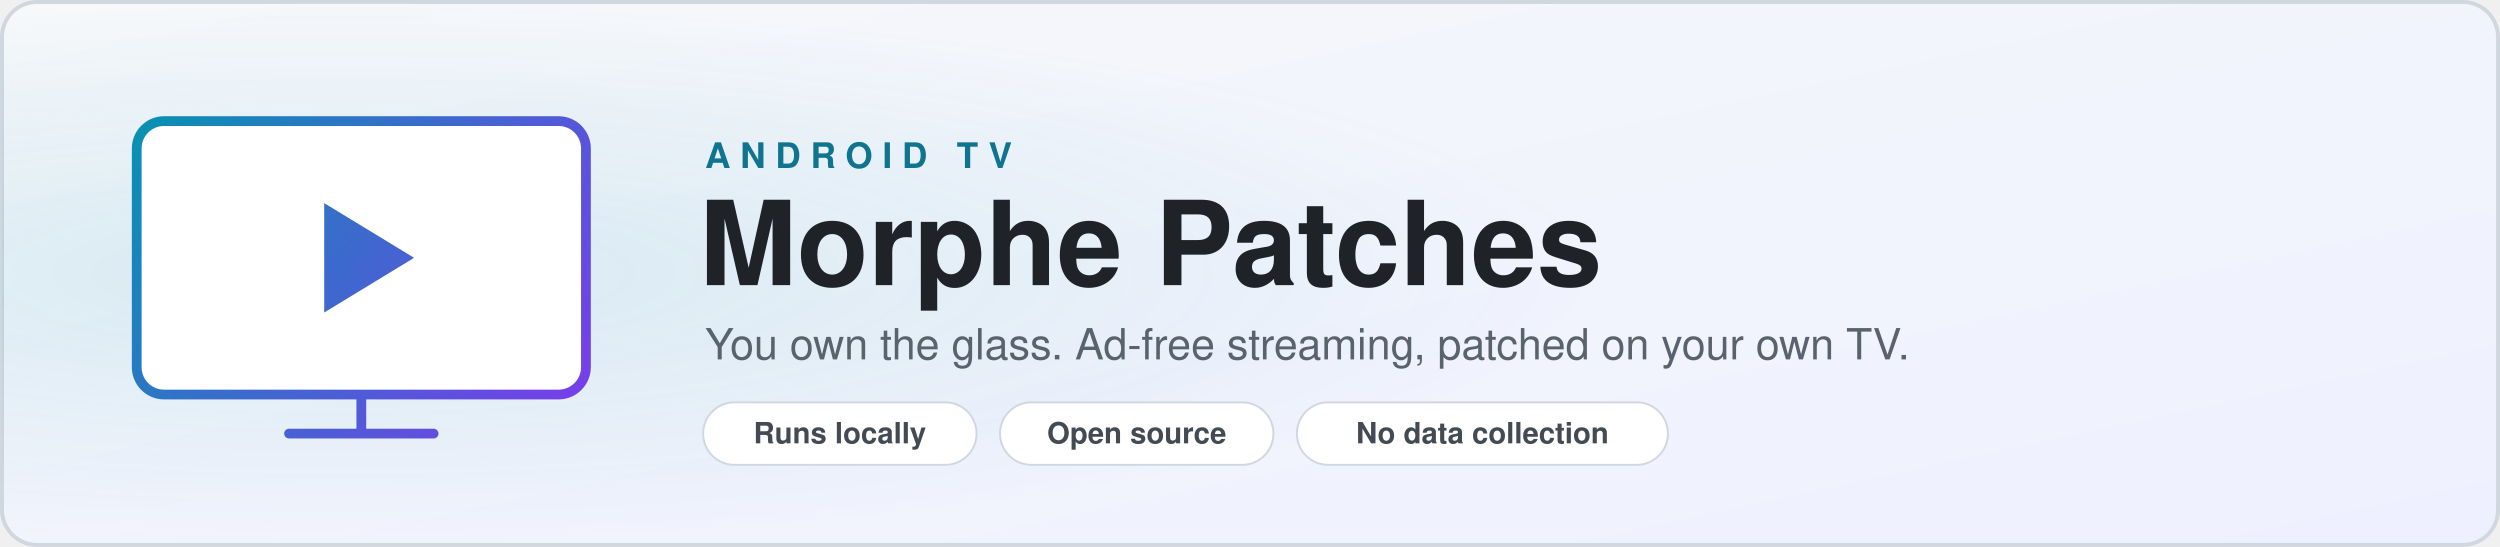
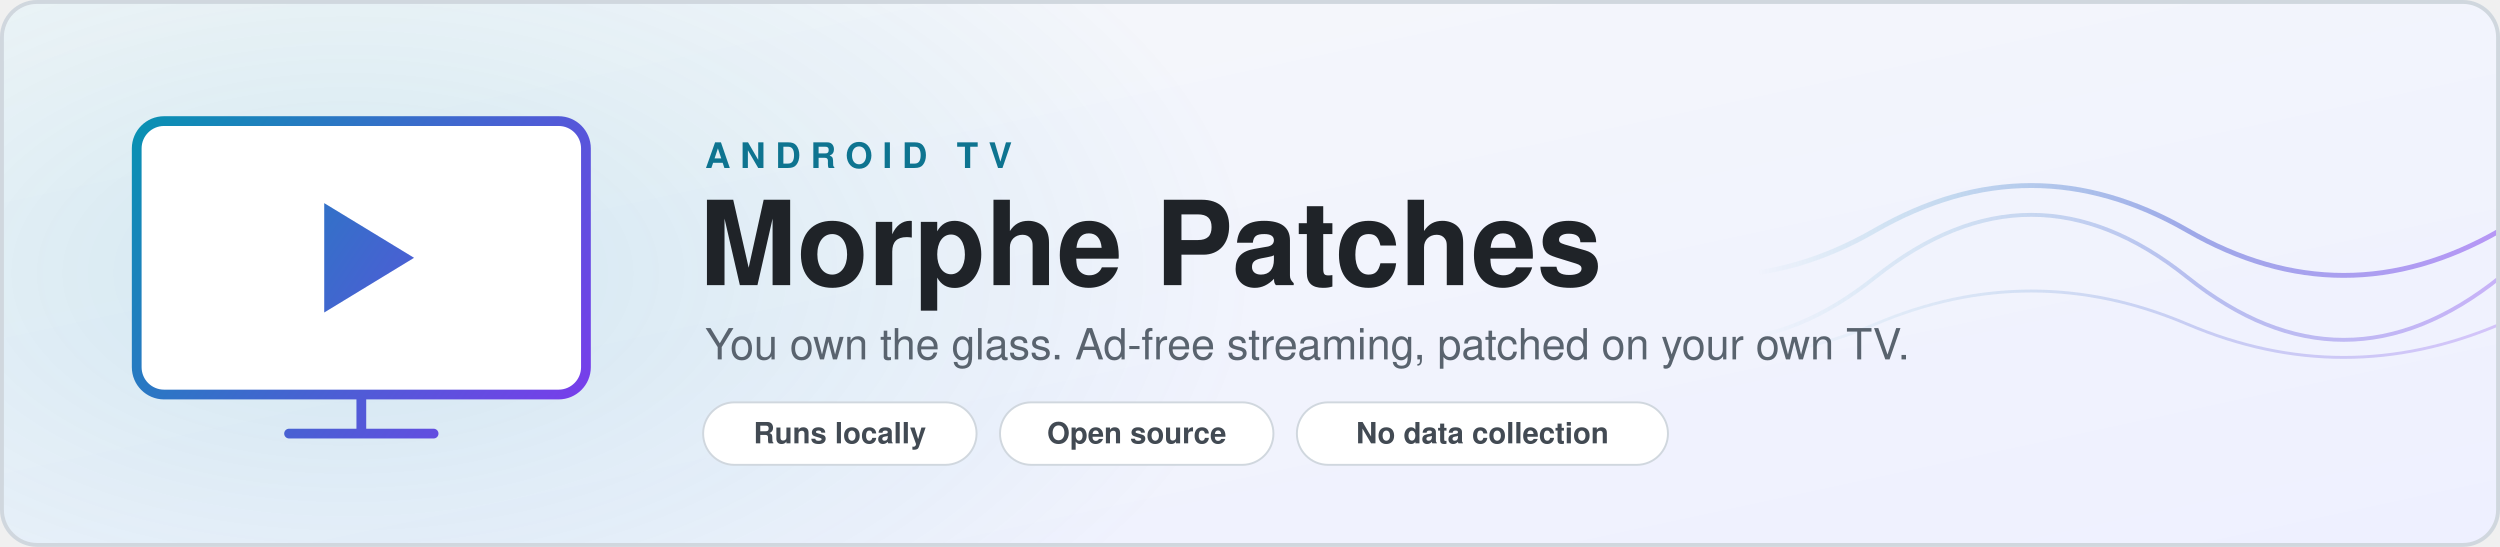
<svg xmlns="http://www.w3.org/2000/svg" viewBox="0 0 1280 280" width="1280" height="280" role="img" aria-label="Morphe Patches for Android TV: ad-free streaming, patched on your own TV">
  <defs>
    <linearGradient id="bg" x1="0" y1="0" x2="1" y2="1">
      <stop offset="0" stop-color="#f6f8fa" />
      <stop offset="1" stop-color="#eef0ff" />
    </linearGradient>
    <linearGradient id="acc" gradientUnits="userSpaceOnUse" x1="70" y1="62" x2="300" y2="222">
      <stop offset="0" stop-color="#0891b2" />
      <stop offset="1" stop-color="#7c3aed" />
    </linearGradient>
-     <radialGradient id="glow" cx="0.14" cy="0.5" r="0.5">
-       <stop offset="0" stop-color="#0891b2" stop-opacity="0.12" />
+     <linearGradient id="flow" gradientUnits="userSpaceOnUse" x1="900" y1="0" x2="1280" y2="0">
+       <stop offset="0" stop-color="#0891b2" />
+       <stop offset="1" stop-color="#7c3aed" />
+     </linearGradient>
+     <radialGradient id="glow" cx="0.5" cy="0.5" r="0.5">
+       <stop offset="0" stop-color="#0891b2" stop-opacity="0.14" />
      <stop offset="1" stop-color="#0891b2" stop-opacity="0" />
    </radialGradient>
+     <linearGradient id="fadeg" gradientUnits="userSpaceOnUse" x1="900" y1="0" x2="1120" y2="0">
+       <stop offset="0" stop-color="#fff" stop-opacity="0" />
+       <stop offset="1" stop-color="#fff" stop-opacity="1" />
+     </linearGradient>
+     <mask id="fade" maskUnits="userSpaceOnUse" x="0" y="0" width="1280" height="280">
+       <rect x="2" y="2" width="1276" height="276" rx="17" fill="url(#fadeg)" />
+     </mask>
+     <clipPath id="card">
+       <rect x="2" y="2" width="1276" height="276" rx="17" />
+     </clipPath>
+     <style>
+       .w { fill: none; stroke: url(#flow); stroke-linecap: round; animation: flow linear infinite; }
+       .w1 { stroke-width: 2.5; opacity: .5; animation-duration: 9s; }
+       .w2 { stroke-width: 2; opacity: .35; animation-duration: 14s; animation-direction: reverse; }
+       .w3 { stroke-width: 1.5; opacity: .25; animation-duration: 20s; }
+       .glow { animation: drift 16s ease-in-out infinite alternate; }
+       .play { transform-box: fill-box; transform-origin: center; animation: pulse 3.2s ease-in-out infinite; }
+       @keyframes flow { from { transform: translateX(0); } to { transform: translateX(320px); } }
+       @keyframes drift { from { transform: translateX(0); } to { transform: translateX(260px); } }
+       @keyframes pulse { 0%, 100% { opacity: 1; transform: scale(1); } 50% { opacity: .72; transform: scale(.94); } }
+       @media (prefers-reduced-motion: reduce) { .w, .glow, .play { animation: none; } }
+     </style>
  </defs>
  <rect x="1" y="1" width="1278" height="278" rx="18" fill="url(#bg)" stroke="#d0d7de" stroke-width="2" />
-   <rect x="1" y="1" width="1278" height="278" rx="18" fill="url(#glow)" />
+   <g clip-path="url(#card)">
+     <ellipse class="glow" cx="180" cy="140" rx="460" ry="260" fill="url(#glow)" />
+   </g>
+   <g mask="url(#fade)">
+     <path class="w w1" d="M-320 118 Q-240 72 -160 118 T0 118 T160 118 T320 118 T480 118 T640 118 T800 118 T960 118 T1120 118 T1280 118 T1440 118 T1600 118" />
+     <path class="w w2" d="M-320 142 Q-240 78 -160 142 T0 142 T160 142 T320 142 T480 142 T640 142 T800 142 T960 142 T1120 142 T1280 142 T1440 142 T1600 142" />
+     <path class="w w3" d="M-320 166 Q-240 132 -160 166 T0 166 T160 166 T320 166 T480 166 T640 166 T800 166 T960 166 T1120 166 T1280 166 T1440 166 T1600 166" />
+   </g>
  <rect x="70" y="62" width="230" height="140" rx="14" fill="#ffffff" stroke="url(#acc)" stroke-width="5" />
-   <path d="M166 104 L166 160 L212 132 Z" fill="url(#acc)" />
+   <path class="play" d="M166 104 L166 160 L212 132 Z" fill="url(#acc)" />
  <path d="M185 204 V222 M148 222 H222" stroke="url(#acc)" stroke-width="5" stroke-linecap="round" fill="none" />
  <g font-family="-apple-system,BlinkMacSystemFont,'Segoe UI',Helvetica,Arial,sans-serif">
    <text x="361" y="86" font-size="18" font-weight="600" letter-spacing="5" fill="#0e7490">ANDROID TV</text>
    <text x="358" y="146" font-size="60" font-weight="700" fill="#1f2328">Morphe Patches</text>
    <text x="361" y="184" font-size="22" fill="#59636e">You own the glass. Ad-free streaming, patched on your own TV.</text>
    <g font-size="15" font-weight="600" fill="#424a53" text-anchor="middle">
      <rect x="360" y="206" width="140" height="32" rx="16" fill="#ffffff" stroke="#d0d7de" />
      <text x="430" y="227">Runs locally</text>
      <rect x="512" y="206" width="140" height="32" rx="16" fill="#ffffff" stroke="#d0d7de" />
      <text x="582" y="227">Open source</text>
      <rect x="664" y="206" width="190" height="32" rx="16" fill="#ffffff" stroke="#d0d7de" />
      <text x="759" y="227">No data collection</text>
    </g>
  </g>
</svg>
